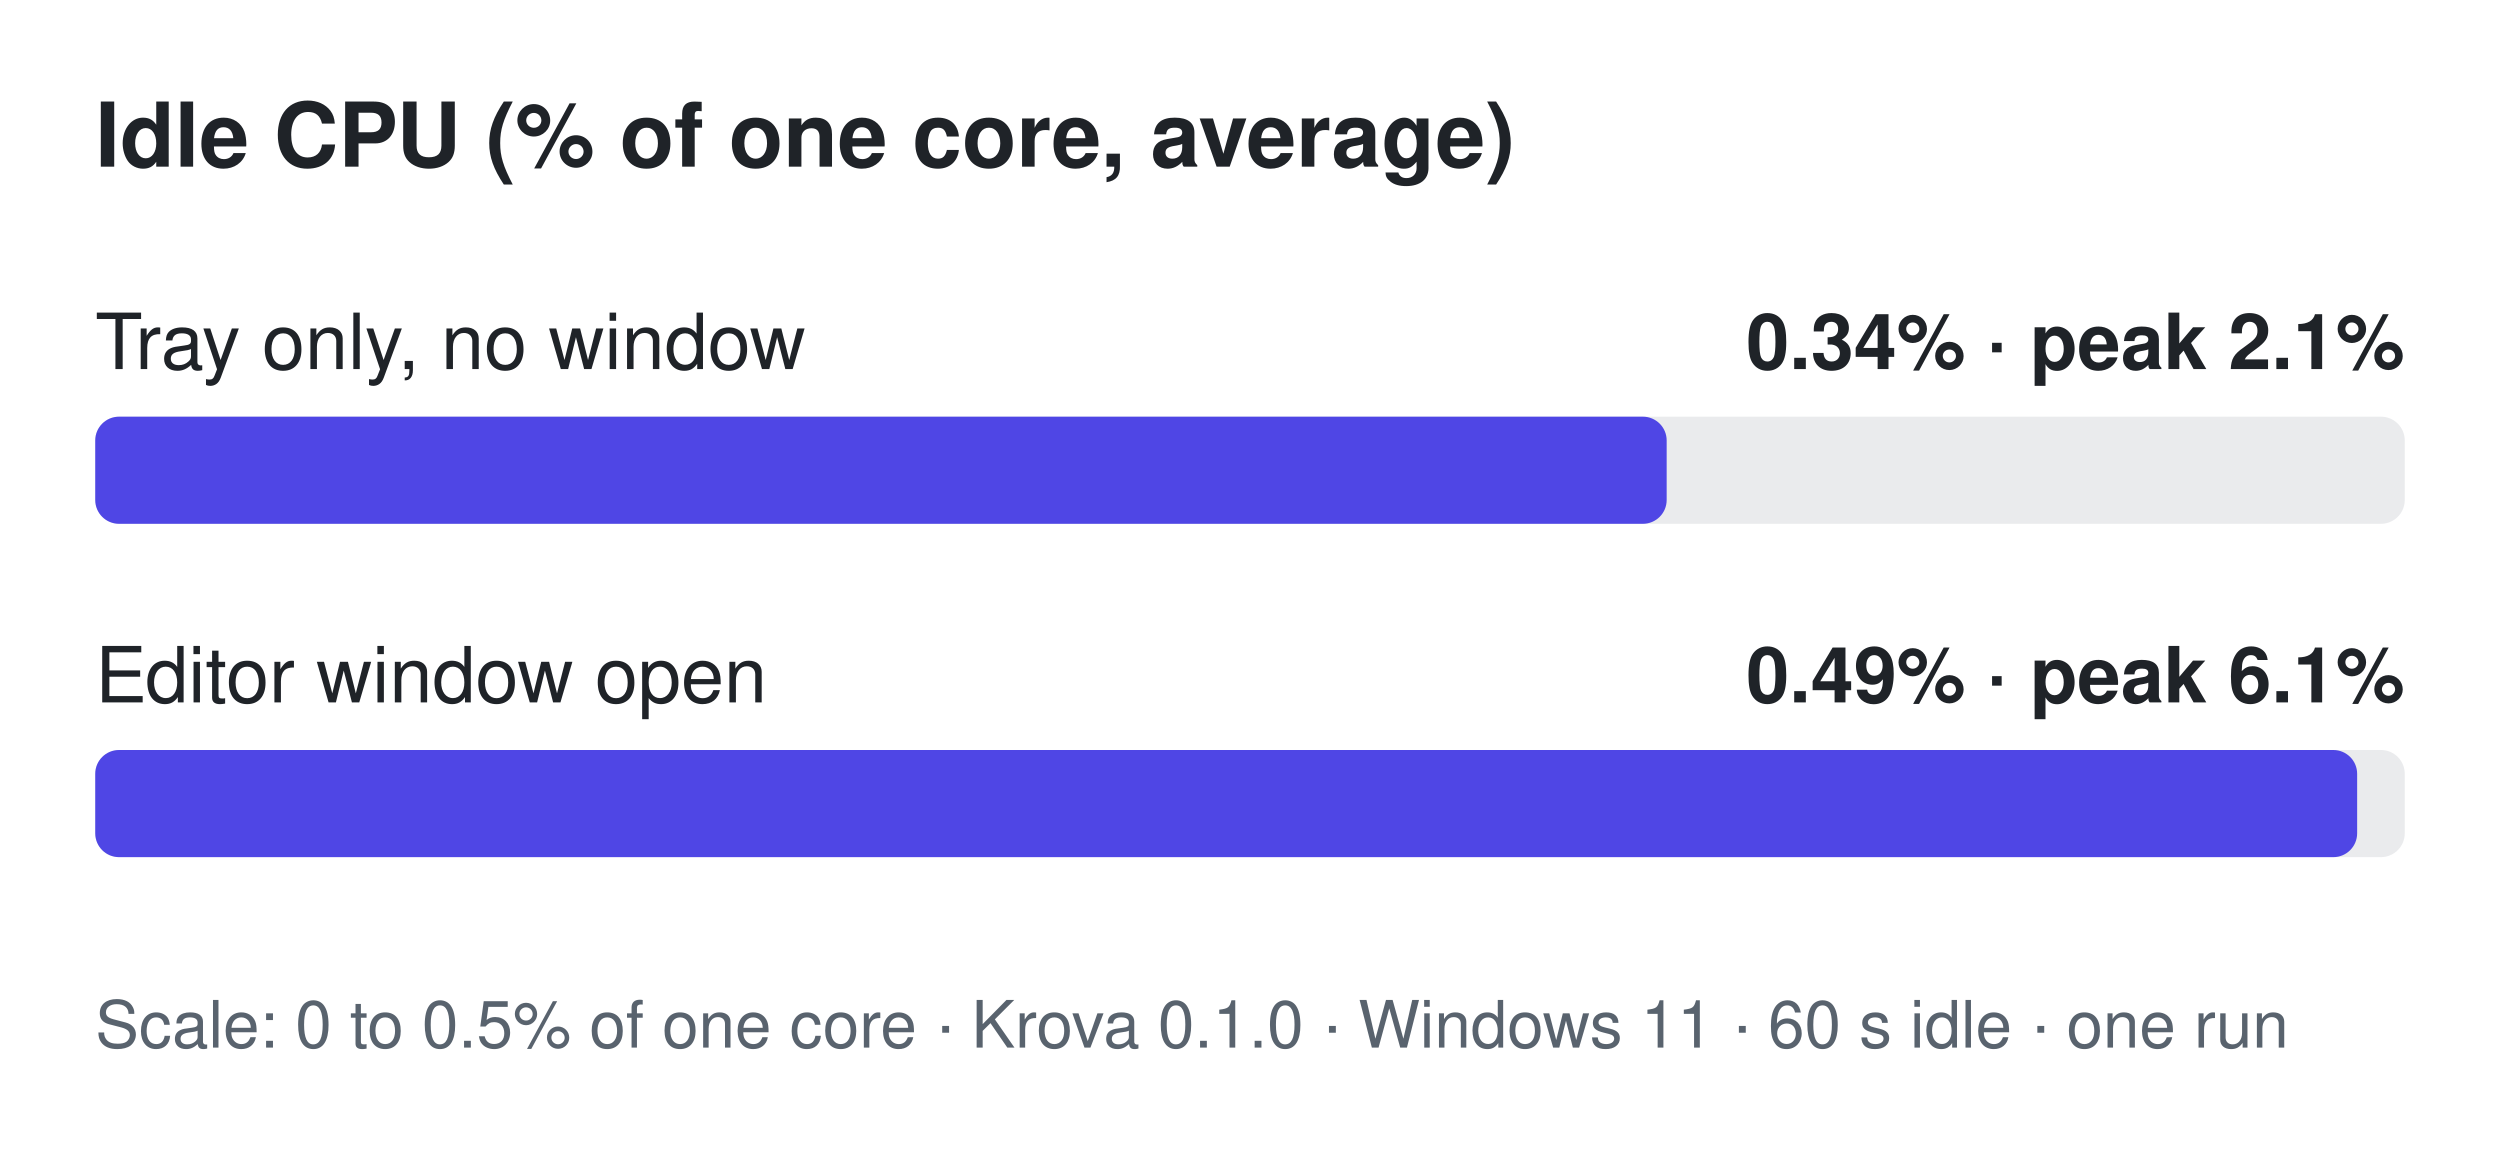
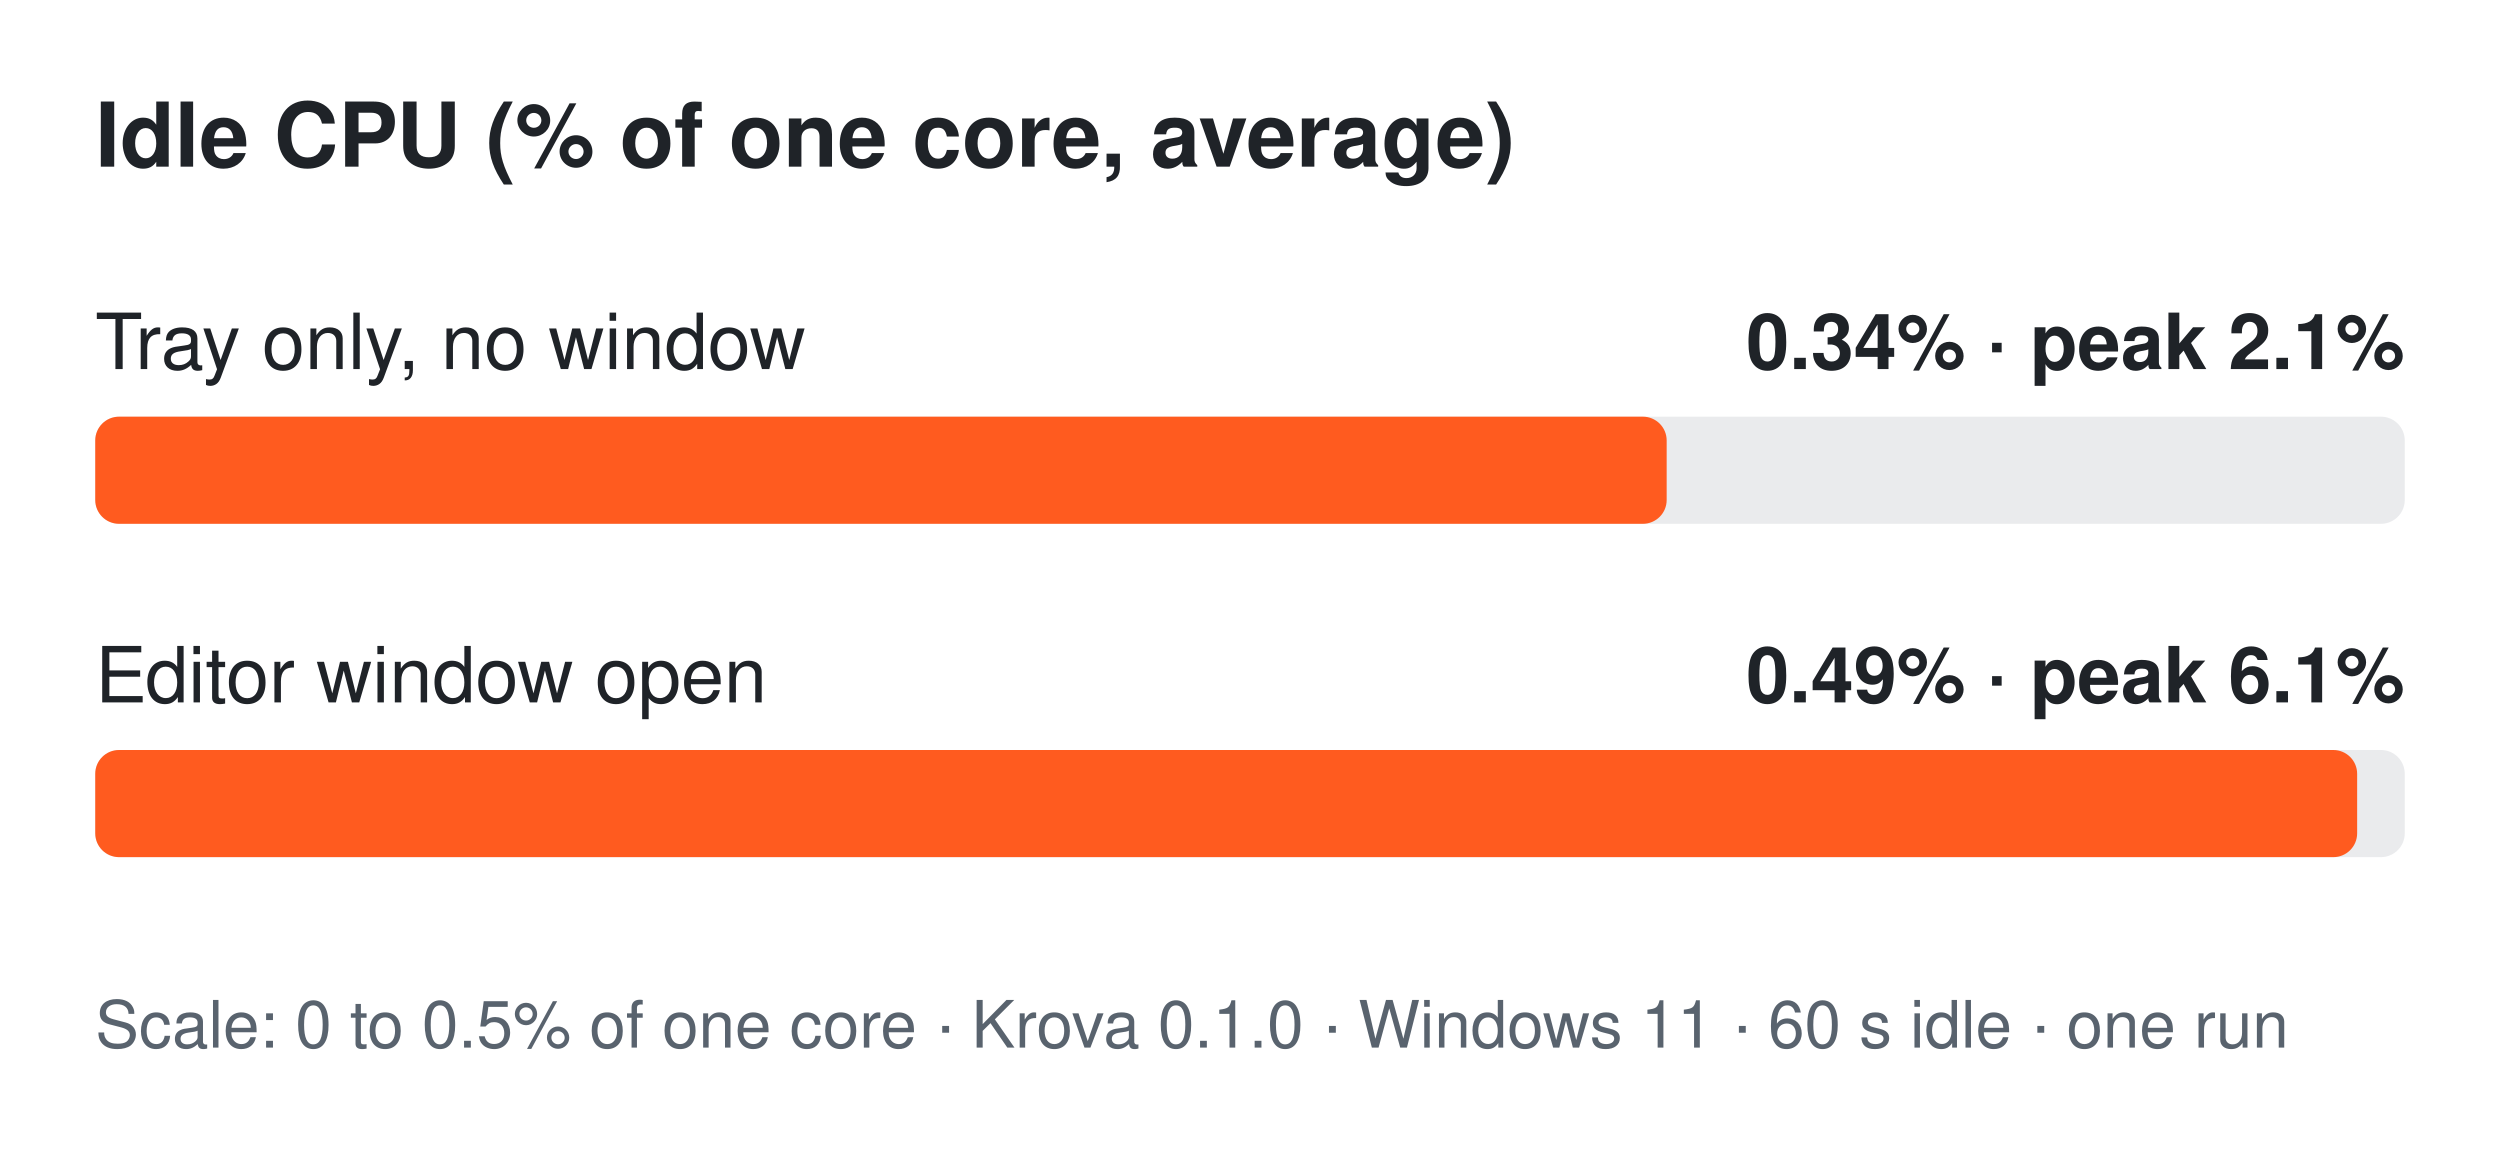
<svg xmlns="http://www.w3.org/2000/svg" width="420" height="196" viewBox="0 0 420 196" role="img" aria-labelledby="t d">
  <style>
    .h { font: 600 15px -apple-system, "Segoe UI", Helvetica, Arial, sans-serif; fill: #1f2328; }
    .l { font: 13px -apple-system, "Segoe UI", Helvetica, Arial, sans-serif; fill: #1f2328; }
    .v { font: 600 13px -apple-system, "Segoe UI", Helvetica, Arial, sans-serif; fill: #1f2328; }
    .m { font: 11px -apple-system, "Segoe UI", Helvetica, Arial, sans-serif; fill: #59636e; }
    .track { fill: #8c959f; fill-opacity: .18; }
-     .bar { fill: #4f46e5; }
+     .bar { fill: #ff5b1f; }
    @media (prefers-color-scheme: dark) {
      .h, .l, .v { fill: #e6edf3; }
      .m { fill: #9198a1; }
-       .bar { fill: #7c75f0; }
+       .bar { fill: #ff7a45; }
    }
  </style>
  <text class="h" x="16" y="28">Idle CPU (% of one core, average)</text>
  <text class="l" x="16" y="62">Tray only, no window</text>
  <text class="v" x="404" y="62" text-anchor="end">0.34% · peak 2.1%</text>
  <rect class="track" x="16" y="70" width="388" height="18" rx="4" />
  <rect class="bar" x="16" y="70" width="264" height="18" rx="4" />
  <text class="l" x="16" y="118">Editor window open</text>
  <text class="v" x="404" y="118" text-anchor="end">0.49% · peak 6.1%</text>
  <rect class="track" x="16" y="126" width="388" height="18" rx="4" />
  <rect class="bar" x="16" y="126" width="380" height="18" rx="4" />
  <text class="m" x="16" y="176">Scale: 0 to 0.5% of one core · Krova 0.1.0 · Windows 11 · 60 s idle · one run</text>
</svg>
